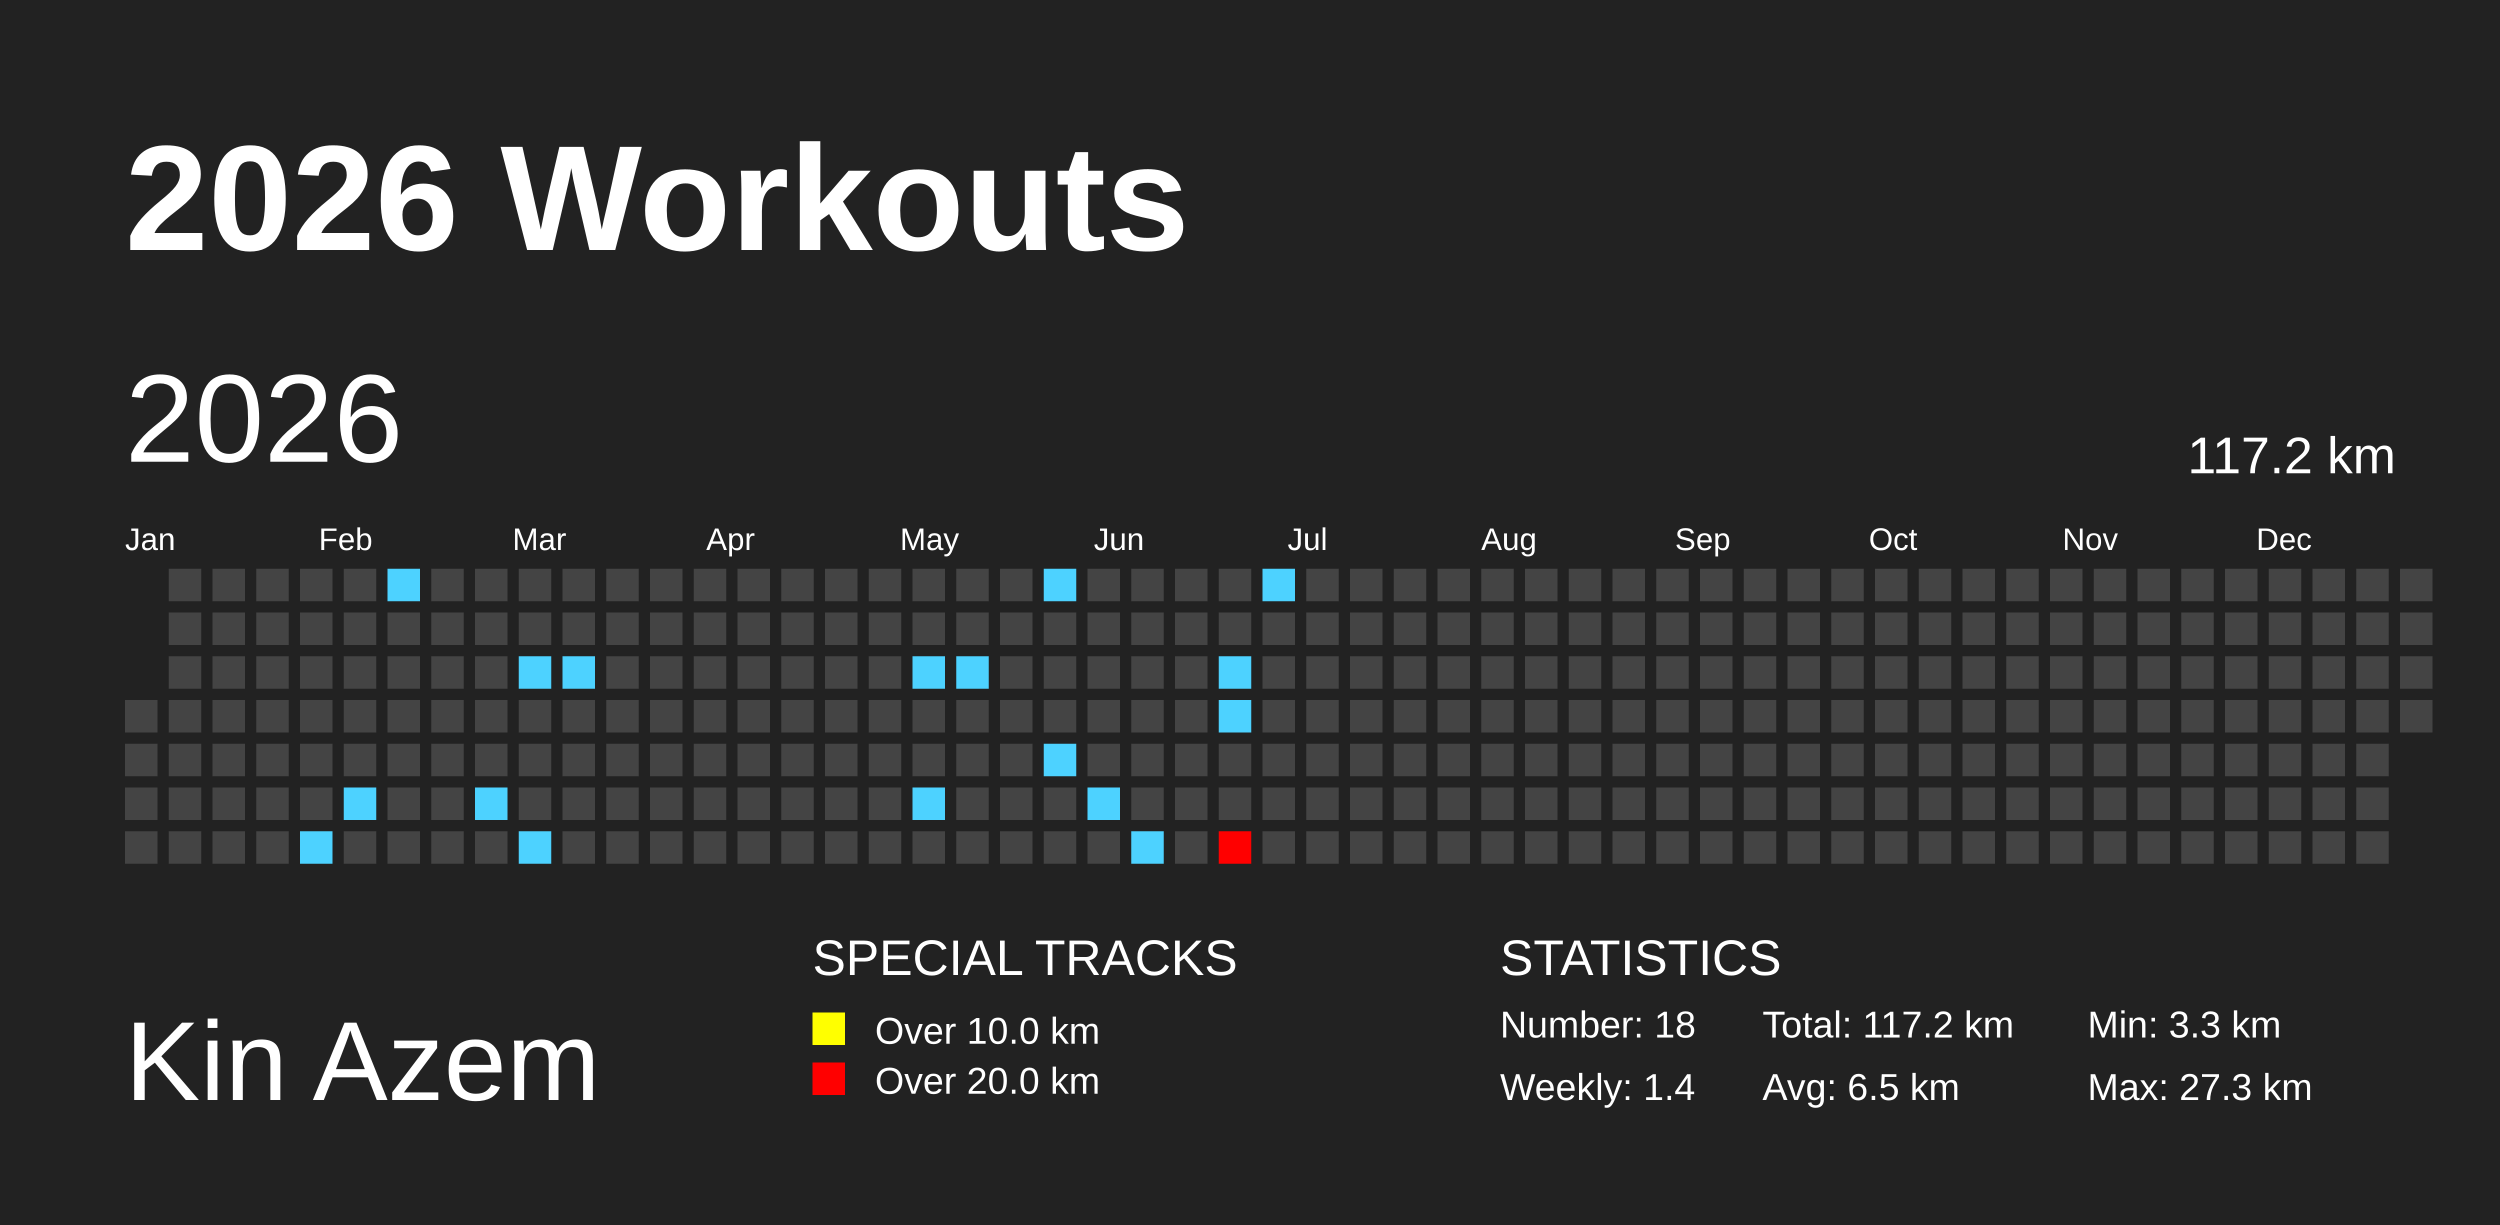
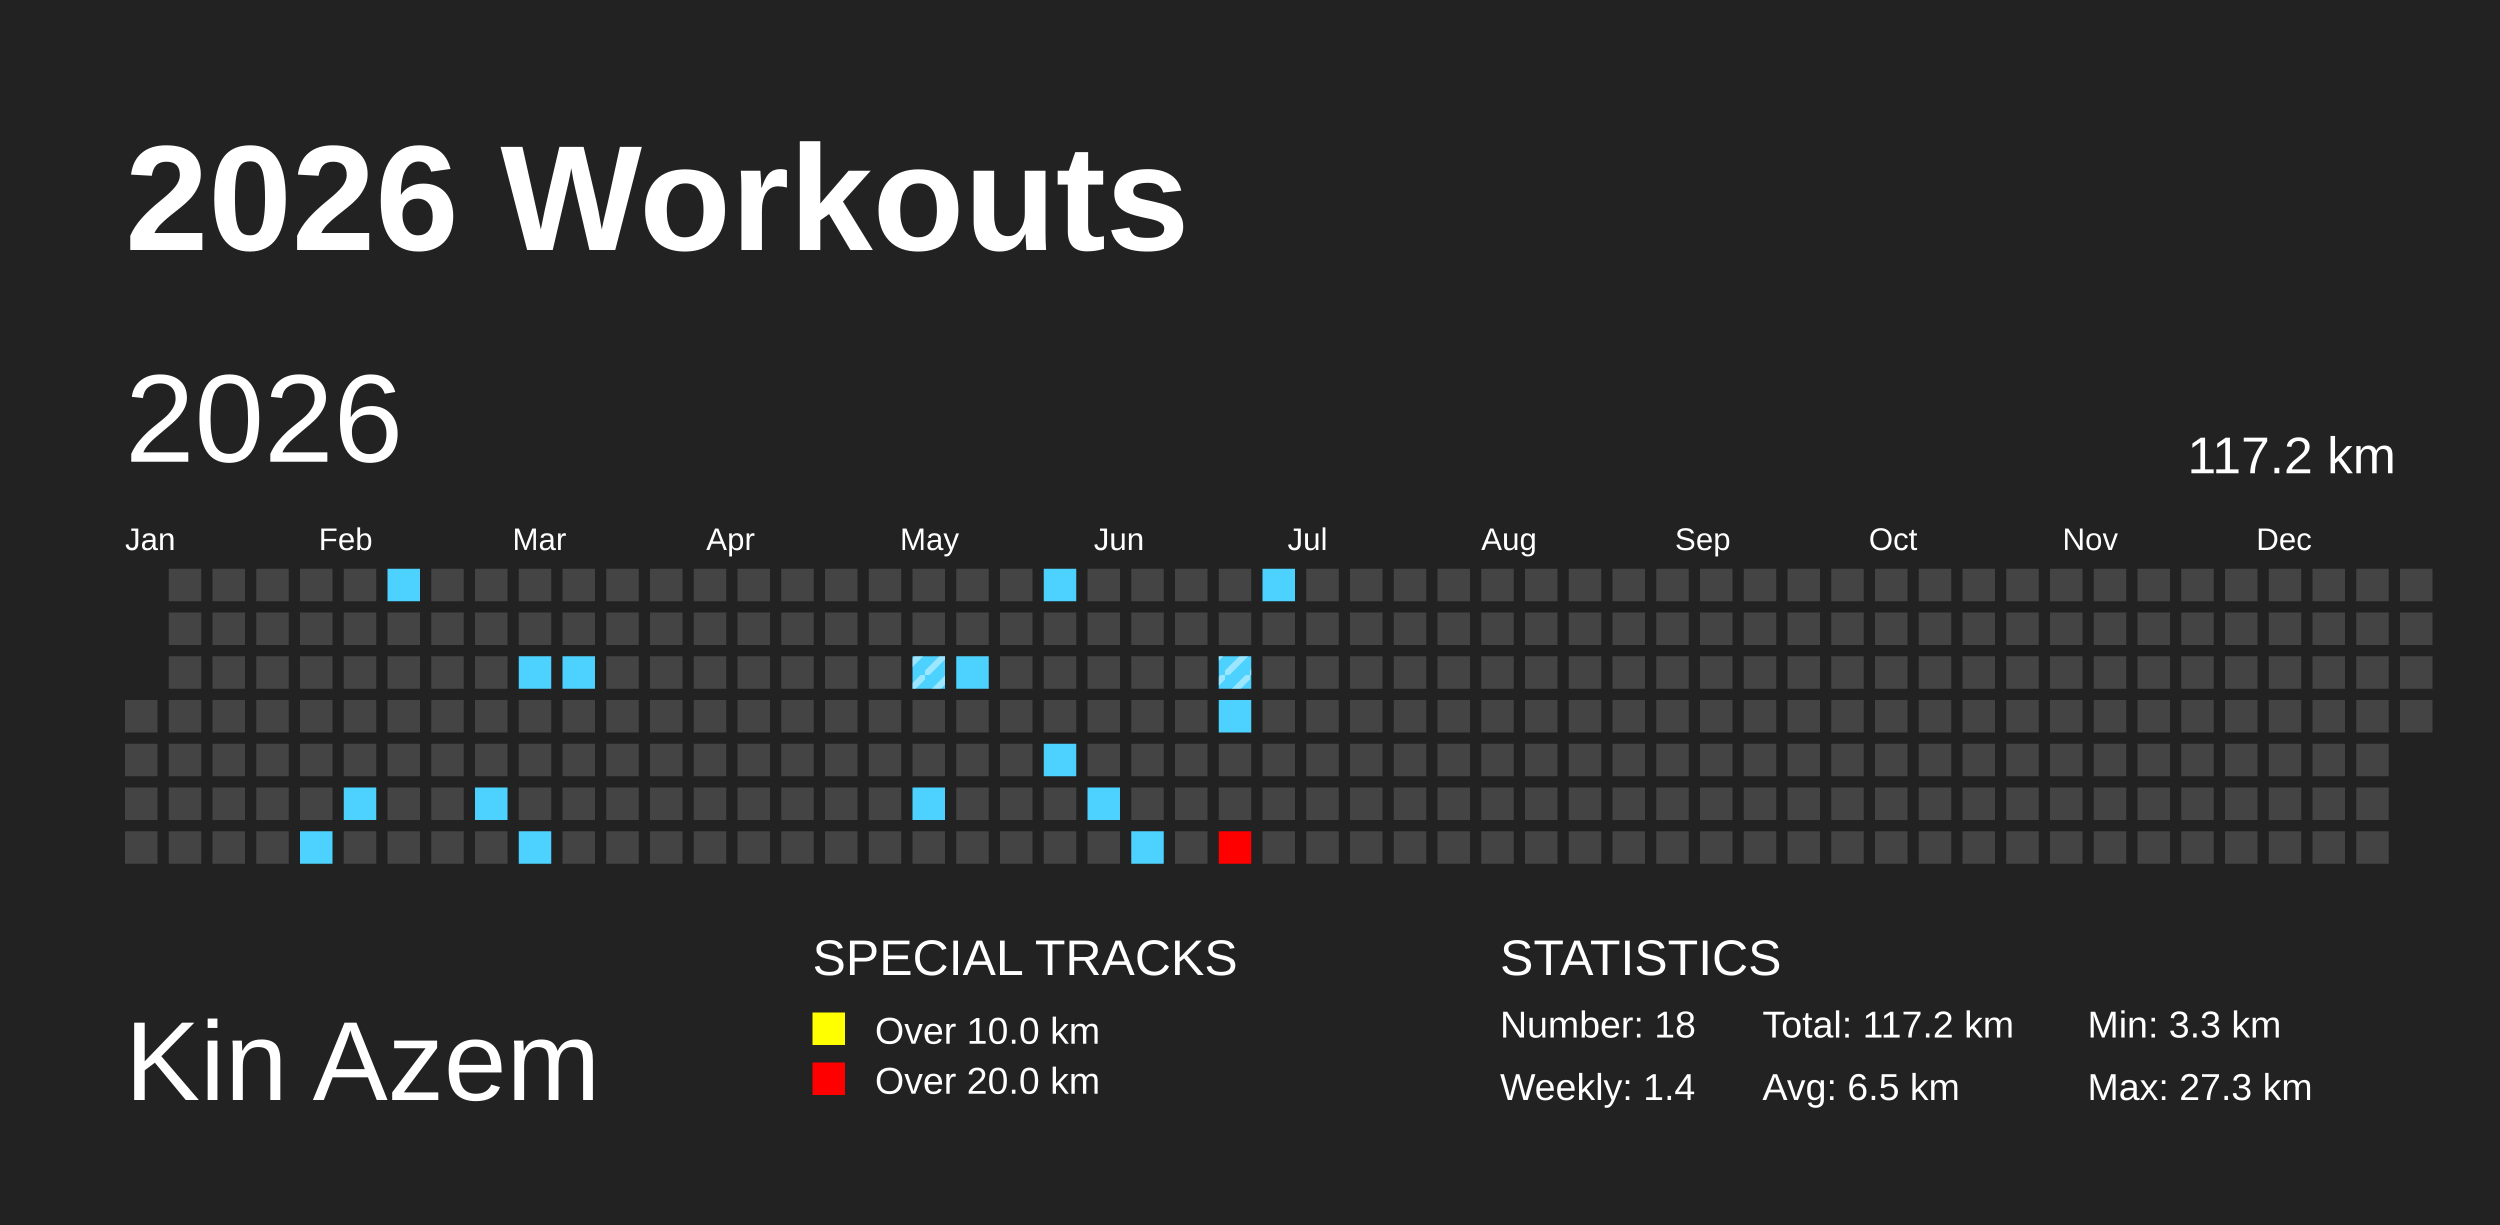
<svg xmlns="http://www.w3.org/2000/svg" baseProfile="full" height="98mm" version="1.1" viewBox="0,0,200,98" width="200mm">
  <defs>
    <pattern height="2" id="indoor-stripe" patternUnits="userSpaceOnUse" width="2">
      <line stroke="white" stroke-opacity="0.45" stroke-width="0.5" x1="0" x2="2" y1="2" y2="0" />
    </pattern>
  </defs>
  <rect fill="#222222" height="98" width="200" x="0" y="0" />
  <text fill="#FFFFFF" style="font-size:12px; font-family:Arial; font-weight:bold;" x="10" y="20">2026 Workouts</text>
  <text fill="#FFFFFF" style="font-size:9px; font-family:Arial" x="10" y="88">Kin Azem</text>
  <text fill="#FFFFFF" style="font-size:4px; font-family:Arial" x="65" y="78">SPECIAL TRACKS</text>
  <rect fill="yellow" height="2.6" width="2.6" x="65" y="81" />
  <text fill="#FFFFFF" style="font-size:3px; font-family:Arial" x="70" y="83.5">Over 10.0 km</text>
  <rect fill="red" height="2.6" width="2.6" x="65" y="85" />
  <text fill="#FFFFFF" style="font-size:3px; font-family:Arial" x="70" y="87.5">Over 20.0 km</text>
  <text fill="#FFFFFF" style="font-size:4px; font-family:Arial" x="120" y="78">STATISTICS</text>
  <text fill="#FFFFFF" style="font-size:3px; font-family:Arial" x="120" y="83">Number: 18</text>
  <text fill="#FFFFFF" style="font-size:3px; font-family:Arial" x="120" y="88">Weekly: 1.4</text>
  <text fill="#FFFFFF" style="font-size:3px; font-family:Arial" x="141" y="83">Total: 117.2 km</text>
  <text fill="#FFFFFF" style="font-size:3px; font-family:Arial" x="141" y="88">Avg: 6.5 km</text>
  <text fill="#FFFFFF" style="font-size:3px; font-family:Arial" x="167" y="83">Min: 3.3 km</text>
  <text fill="#FFFFFF" style="font-size:3px; font-family:Arial" x="167" y="88">Max: 27.3 km</text>
  <text dominant-baseline="hanging" fill="#FFFFFF" style="font-size:10.0px; font-family:Arial;" x="10" y="30">2026</text>
  <text dominant-baseline="hanging" fill="#FFFFFF" style="font-size:4.125px; font-family:Arial;" x="175" y="35">117.2 km</text>
  <text fill="#FFFFFF" style="font-size:2.5px; font-family:Arial" x="10.0" y="44">Jan</text>
  <text fill="#FFFFFF" style="font-size:2.5px; font-family:Arial" x="25.5" y="44">Feb</text>
  <text fill="#FFFFFF" style="font-size:2.5px; font-family:Arial" x="41.0" y="44">Mar</text>
  <text fill="#FFFFFF" style="font-size:2.5px; font-family:Arial" x="56.5" y="44">Apr</text>
  <text fill="#FFFFFF" style="font-size:2.5px; font-family:Arial" x="72.0" y="44">May</text>
  <text fill="#FFFFFF" style="font-size:2.5px; font-family:Arial" x="87.5" y="44">Jun</text>
  <text fill="#FFFFFF" style="font-size:2.5px; font-family:Arial" x="103.0" y="44">Jul</text>
  <text fill="#FFFFFF" style="font-size:2.5px; font-family:Arial" x="118.5" y="44">Aug</text>
  <text fill="#FFFFFF" style="font-size:2.5px; font-family:Arial" x="134.0" y="44">Sep</text>
  <text fill="#FFFFFF" style="font-size:2.5px; font-family:Arial" x="149.5" y="44">Oct</text>
  <text fill="#FFFFFF" style="font-size:2.5px; font-family:Arial" x="165.0" y="44">Nov</text>
  <text fill="#FFFFFF" style="font-size:2.5px; font-family:Arial" x="180.5" y="44">Dec</text>
  <rect fill="#444444" height="2.6" width="2.6" x="10.0" y="56.0" />
  <rect fill="#444444" height="2.6" width="2.6" x="10.0" y="59.5" />
  <rect fill="#444444" height="2.6" width="2.6" x="10.0" y="63.0" />
  <rect fill="#444444" height="2.6" width="2.6" x="10.0" y="66.5" />
  <rect fill="#444444" height="2.6" width="2.6" x="13.5" y="45.5" />
  <rect fill="#444444" height="2.6" width="2.6" x="13.5" y="49.0" />
  <rect fill="#444444" height="2.6" width="2.6" x="13.5" y="52.5" />
  <rect fill="#444444" height="2.6" width="2.6" x="13.5" y="56.0" />
  <rect fill="#444444" height="2.6" width="2.6" x="13.5" y="59.5" />
  <rect fill="#444444" height="2.6" width="2.6" x="13.5" y="63.0" />
  <rect fill="#444444" height="2.6" width="2.6" x="13.5" y="66.5" />
  <rect fill="#444444" height="2.6" width="2.6" x="17.0" y="45.5" />
  <rect fill="#444444" height="2.6" width="2.6" x="17.0" y="49.0" />
  <rect fill="#444444" height="2.6" width="2.6" x="17.0" y="52.5" />
  <rect fill="#444444" height="2.6" width="2.6" x="17.0" y="56.0" />
  <rect fill="#444444" height="2.6" width="2.6" x="17.0" y="59.5" />
  <rect fill="#444444" height="2.6" width="2.6" x="17.0" y="63.0" />
  <rect fill="#444444" height="2.6" width="2.6" x="17.0" y="66.5" />
  <rect fill="#444444" height="2.6" width="2.6" x="20.5" y="45.5" />
  <rect fill="#444444" height="2.6" width="2.6" x="20.5" y="49.0" />
  <rect fill="#444444" height="2.6" width="2.6" x="20.5" y="52.5" />
  <rect fill="#444444" height="2.6" width="2.6" x="20.5" y="56.0" />
  <rect fill="#444444" height="2.6" width="2.6" x="20.5" y="59.5" />
  <rect fill="#444444" height="2.6" width="2.6" x="20.5" y="63.0" />
  <rect fill="#444444" height="2.6" width="2.6" x="20.5" y="66.5" />
  <rect fill="#444444" height="2.6" width="2.6" x="24.0" y="45.5" />
  <rect fill="#444444" height="2.6" width="2.6" x="24.0" y="49.0" />
  <rect fill="#444444" height="2.6" width="2.6" x="24.0" y="52.5" />
  <rect fill="#444444" height="2.6" width="2.6" x="24.0" y="56.0" />
  <rect fill="#444444" height="2.6" width="2.6" x="24.0" y="59.5" />
  <rect fill="#444444" height="2.6" width="2.6" x="24.0" y="63.0" />
  <rect fill="#4dd2ff" height="2.6" width="2.6" x="24.0" y="66.5" />
  <rect fill="#444444" height="2.6" width="2.6" x="27.5" y="45.5" />
  <rect fill="#444444" height="2.6" width="2.6" x="27.5" y="49.0" />
  <rect fill="#444444" height="2.6" width="2.6" x="27.5" y="52.5" />
  <rect fill="#444444" height="2.6" width="2.6" x="27.5" y="56.0" />
  <rect fill="#444444" height="2.6" width="2.6" x="27.5" y="59.5" />
  <rect fill="#4dd2ff" height="2.6" width="2.6" x="27.5" y="63.0" />
  <rect fill="#444444" height="2.6" width="2.6" x="27.5" y="66.5" />
  <rect fill="#4dd2ff" height="2.6" width="2.6" x="31.0" y="45.5" />
  <rect fill="#444444" height="2.6" width="2.6" x="31.0" y="49.0" />
  <rect fill="#444444" height="2.6" width="2.6" x="31.0" y="52.5" />
  <rect fill="#444444" height="2.6" width="2.6" x="31.0" y="56.0" />
  <rect fill="#444444" height="2.6" width="2.6" x="31.0" y="59.5" />
  <rect fill="#444444" height="2.6" width="2.6" x="31.0" y="63.0" />
  <rect fill="#444444" height="2.6" width="2.6" x="31.0" y="66.5" />
  <rect fill="#444444" height="2.6" width="2.6" x="34.5" y="45.5" />
  <rect fill="#444444" height="2.6" width="2.6" x="34.5" y="49.0" />
  <rect fill="#444444" height="2.6" width="2.6" x="34.5" y="52.5" />
  <rect fill="#444444" height="2.6" width="2.6" x="34.5" y="56.0" />
  <rect fill="#444444" height="2.6" width="2.6" x="34.5" y="59.5" />
  <rect fill="#444444" height="2.6" width="2.6" x="34.5" y="63.0" />
  <rect fill="#444444" height="2.6" width="2.6" x="34.5" y="66.5" />
  <rect fill="#444444" height="2.6" width="2.6" x="38.0" y="45.5" />
  <rect fill="#444444" height="2.6" width="2.6" x="38.0" y="49.0" />
  <rect fill="#444444" height="2.6" width="2.6" x="38.0" y="52.5" />
  <rect fill="#444444" height="2.6" width="2.6" x="38.0" y="56.0" />
  <rect fill="#444444" height="2.6" width="2.6" x="38.0" y="59.5" />
  <rect fill="#4dd2ff" height="2.6" width="2.6" x="38.0" y="63.0" />
  <rect fill="#444444" height="2.6" width="2.6" x="38.0" y="66.5" />
  <rect fill="#444444" height="2.6" width="2.6" x="41.5" y="45.5" />
  <rect fill="#444444" height="2.6" width="2.6" x="41.5" y="49.0" />
  <rect fill="#4dd2ff" height="2.6" width="2.6" x="41.5" y="52.5" />
  <rect fill="#444444" height="2.6" width="2.6" x="41.5" y="56.0" />
  <rect fill="#444444" height="2.6" width="2.6" x="41.5" y="59.5" />
  <rect fill="#444444" height="2.6" width="2.6" x="41.5" y="63.0" />
  <rect fill="#4dd2ff" height="2.6" width="2.6" x="41.5" y="66.5" />
  <rect fill="#444444" height="2.6" width="2.6" x="45.0" y="45.5" />
  <rect fill="#444444" height="2.6" width="2.6" x="45.0" y="49.0" />
  <rect fill="#4dd2ff" height="2.6" width="2.6" x="45.0" y="52.5" />
  <rect fill="#444444" height="2.6" width="2.6" x="45.0" y="56.0" />
  <rect fill="#444444" height="2.6" width="2.6" x="45.0" y="59.5" />
  <rect fill="#444444" height="2.6" width="2.6" x="45.0" y="63.0" />
  <rect fill="#444444" height="2.6" width="2.6" x="45.0" y="66.5" />
  <rect fill="#444444" height="2.6" width="2.6" x="48.5" y="45.5" />
  <rect fill="#444444" height="2.6" width="2.6" x="48.5" y="49.0" />
  <rect fill="#444444" height="2.6" width="2.6" x="48.5" y="52.5" />
  <rect fill="#444444" height="2.6" width="2.6" x="48.5" y="56.0" />
  <rect fill="#444444" height="2.6" width="2.6" x="48.5" y="59.5" />
  <rect fill="#444444" height="2.6" width="2.6" x="48.5" y="63.0" />
  <rect fill="#444444" height="2.6" width="2.6" x="48.5" y="66.5" />
  <rect fill="#444444" height="2.6" width="2.6" x="52.0" y="45.5" />
  <rect fill="#444444" height="2.6" width="2.6" x="52.0" y="49.0" />
  <rect fill="#444444" height="2.6" width="2.6" x="52.0" y="52.5" />
  <rect fill="#444444" height="2.6" width="2.6" x="52.0" y="56.0" />
  <rect fill="#444444" height="2.6" width="2.6" x="52.0" y="59.5" />
  <rect fill="#444444" height="2.6" width="2.6" x="52.0" y="63.0" />
  <rect fill="#444444" height="2.6" width="2.6" x="52.0" y="66.5" />
  <rect fill="#444444" height="2.6" width="2.6" x="55.5" y="45.5" />
  <rect fill="#444444" height="2.6" width="2.6" x="55.5" y="49.0" />
  <rect fill="#444444" height="2.6" width="2.6" x="55.5" y="52.5" />
  <rect fill="#444444" height="2.6" width="2.6" x="55.5" y="56.0" />
  <rect fill="#444444" height="2.6" width="2.6" x="55.5" y="59.5" />
  <rect fill="#444444" height="2.6" width="2.6" x="55.5" y="63.0" />
  <rect fill="#444444" height="2.6" width="2.6" x="55.5" y="66.5" />
  <rect fill="#444444" height="2.6" width="2.6" x="59.0" y="45.5" />
  <rect fill="#444444" height="2.6" width="2.6" x="59.0" y="49.0" />
  <rect fill="#444444" height="2.6" width="2.6" x="59.0" y="52.5" />
  <rect fill="#444444" height="2.6" width="2.6" x="59.0" y="56.0" />
  <rect fill="#444444" height="2.6" width="2.6" x="59.0" y="59.5" />
  <rect fill="#444444" height="2.6" width="2.6" x="59.0" y="63.0" />
  <rect fill="#444444" height="2.6" width="2.6" x="59.0" y="66.5" />
  <rect fill="#444444" height="2.6" width="2.6" x="62.5" y="45.5" />
  <rect fill="#444444" height="2.6" width="2.6" x="62.5" y="49.0" />
  <rect fill="#444444" height="2.6" width="2.6" x="62.5" y="52.5" />
  <rect fill="#444444" height="2.6" width="2.6" x="62.5" y="56.0" />
  <rect fill="#444444" height="2.6" width="2.6" x="62.5" y="59.5" />
  <rect fill="#444444" height="2.6" width="2.6" x="62.5" y="63.0" />
  <rect fill="#444444" height="2.6" width="2.6" x="62.5" y="66.5" />
  <rect fill="#444444" height="2.6" width="2.6" x="66.0" y="45.5" />
  <rect fill="#444444" height="2.6" width="2.6" x="66.0" y="49.0" />
  <rect fill="#444444" height="2.6" width="2.6" x="66.0" y="52.5" />
  <rect fill="#444444" height="2.6" width="2.6" x="66.0" y="56.0" />
  <rect fill="#444444" height="2.6" width="2.6" x="66.0" y="59.5" />
  <rect fill="#444444" height="2.6" width="2.6" x="66.0" y="63.0" />
  <rect fill="#444444" height="2.6" width="2.6" x="66.0" y="66.5" />
  <rect fill="#444444" height="2.6" width="2.6" x="69.5" y="45.5" />
  <rect fill="#444444" height="2.6" width="2.6" x="69.5" y="49.0" />
  <rect fill="#444444" height="2.6" width="2.6" x="69.5" y="52.5" />
  <rect fill="#444444" height="2.6" width="2.6" x="69.5" y="56.0" />
  <rect fill="#444444" height="2.6" width="2.6" x="69.5" y="59.5" />
  <rect fill="#444444" height="2.6" width="2.6" x="69.5" y="63.0" />
  <rect fill="#444444" height="2.6" width="2.6" x="69.5" y="66.5" />
  <rect fill="#444444" height="2.6" width="2.6" x="73.0" y="45.5" />
  <rect fill="#444444" height="2.6" width="2.6" x="73.0" y="49.0" />
  <rect fill="#4dd2ff" height="2.6" width="2.6" x="73.0" y="52.5" />
+   <rect fill="url(#indoor-stripe)" height="2.6" style="pointer-events: none;" width="2.6" x="73.0" y="52.5" />
  <rect fill="#444444" height="2.6" width="2.6" x="73.0" y="56.0" />
  <rect fill="#444444" height="2.6" width="2.6" x="73.0" y="59.5" />
  <rect fill="#4dd2ff" height="2.6" width="2.6" x="73.0" y="63.0" />
  <rect fill="#444444" height="2.6" width="2.6" x="73.0" y="66.5" />
  <rect fill="#444444" height="2.6" width="2.6" x="76.5" y="45.5" />
  <rect fill="#444444" height="2.6" width="2.6" x="76.5" y="49.0" />
  <rect fill="#4dd2ff" height="2.6" width="2.6" x="76.5" y="52.5" />
  <rect fill="#444444" height="2.6" width="2.6" x="76.5" y="56.0" />
  <rect fill="#444444" height="2.6" width="2.6" x="76.5" y="59.5" />
  <rect fill="#444444" height="2.6" width="2.6" x="76.5" y="63.0" />
  <rect fill="#444444" height="2.6" width="2.6" x="76.5" y="66.5" />
  <rect fill="#444444" height="2.6" width="2.6" x="80.0" y="45.5" />
  <rect fill="#444444" height="2.6" width="2.6" x="80.0" y="49.0" />
  <rect fill="#444444" height="2.6" width="2.6" x="80.0" y="52.5" />
  <rect fill="#444444" height="2.6" width="2.6" x="80.0" y="56.0" />
  <rect fill="#444444" height="2.6" width="2.6" x="80.0" y="59.5" />
  <rect fill="#444444" height="2.6" width="2.6" x="80.0" y="63.0" />
  <rect fill="#444444" height="2.6" width="2.6" x="80.0" y="66.5" />
  <rect fill="#4dd2ff" height="2.6" width="2.6" x="83.5" y="45.5" />
  <rect fill="#444444" height="2.6" width="2.6" x="83.5" y="49.0" />
  <rect fill="#444444" height="2.6" width="2.6" x="83.5" y="52.5" />
  <rect fill="#444444" height="2.6" width="2.6" x="83.5" y="56.0" />
  <rect fill="#4dd2ff" height="2.6" width="2.6" x="83.5" y="59.5" />
  <rect fill="#444444" height="2.6" width="2.6" x="83.5" y="63.0" />
  <rect fill="#444444" height="2.6" width="2.6" x="83.5" y="66.5" />
  <rect fill="#444444" height="2.6" width="2.6" x="87.0" y="45.5" />
  <rect fill="#444444" height="2.6" width="2.6" x="87.0" y="49.0" />
  <rect fill="#444444" height="2.6" width="2.6" x="87.0" y="52.5" />
  <rect fill="#444444" height="2.6" width="2.6" x="87.0" y="56.0" />
  <rect fill="#444444" height="2.6" width="2.6" x="87.0" y="59.5" />
  <rect fill="#4dd2ff" height="2.6" width="2.6" x="87.0" y="63.0" />
  <rect fill="#444444" height="2.6" width="2.6" x="87.0" y="66.5" />
  <rect fill="#444444" height="2.6" width="2.6" x="90.5" y="45.5" />
  <rect fill="#444444" height="2.6" width="2.6" x="90.5" y="49.0" />
  <rect fill="#444444" height="2.6" width="2.6" x="90.5" y="52.5" />
  <rect fill="#444444" height="2.6" width="2.6" x="90.5" y="56.0" />
  <rect fill="#444444" height="2.6" width="2.6" x="90.5" y="59.5" />
  <rect fill="#444444" height="2.6" width="2.6" x="90.5" y="63.0" />
  <rect fill="#4dd2ff" height="2.6" width="2.6" x="90.5" y="66.5" />
  <rect fill="#444444" height="2.6" width="2.6" x="94.0" y="45.5" />
  <rect fill="#444444" height="2.6" width="2.6" x="94.0" y="49.0" />
  <rect fill="#444444" height="2.6" width="2.6" x="94.0" y="52.5" />
  <rect fill="#444444" height="2.6" width="2.6" x="94.0" y="56.0" />
  <rect fill="#444444" height="2.6" width="2.6" x="94.0" y="59.5" />
  <rect fill="#444444" height="2.6" width="2.6" x="94.0" y="63.0" />
  <rect fill="#444444" height="2.6" width="2.6" x="94.0" y="66.5" />
  <rect fill="#444444" height="2.6" width="2.6" x="97.5" y="45.5" />
  <rect fill="#444444" height="2.6" width="2.6" x="97.5" y="49.0" />
  <rect fill="#4dd2ff" height="2.6" width="2.6" x="97.5" y="52.5" />
+   <rect fill="url(#indoor-stripe)" height="2.6" style="pointer-events: none;" width="2.6" x="97.5" y="52.5" />
  <rect fill="#4dd2ff" height="2.6" width="2.6" x="97.5" y="56.0" />
  <rect fill="#444444" height="2.6" width="2.6" x="97.5" y="59.5" />
  <rect fill="#444444" height="2.6" width="2.6" x="97.5" y="63.0" />
  <rect fill="red" height="2.6" width="2.6" x="97.5" y="66.5" />
  <rect fill="#4dd2ff" height="2.6" width="2.6" x="101.0" y="45.5" />
  <rect fill="#444444" height="2.6" width="2.6" x="101.0" y="49.0" />
  <rect fill="#444444" height="2.6" width="2.6" x="101.0" y="52.5" />
  <rect fill="#444444" height="2.6" width="2.6" x="101.0" y="56.0" />
  <rect fill="#444444" height="2.6" width="2.6" x="101.0" y="59.5" />
  <rect fill="#444444" height="2.6" width="2.6" x="101.0" y="63.0" />
  <rect fill="#444444" height="2.6" width="2.6" x="101.0" y="66.5" />
  <rect fill="#444444" height="2.6" width="2.6" x="104.5" y="45.5" />
  <rect fill="#444444" height="2.6" width="2.6" x="104.5" y="49.0" />
  <rect fill="#444444" height="2.6" width="2.6" x="104.5" y="52.5" />
  <rect fill="#444444" height="2.6" width="2.6" x="104.5" y="56.0" />
  <rect fill="#444444" height="2.6" width="2.6" x="104.5" y="59.5" />
  <rect fill="#444444" height="2.6" width="2.6" x="104.5" y="63.0" />
  <rect fill="#444444" height="2.6" width="2.6" x="104.5" y="66.5" />
  <rect fill="#444444" height="2.6" width="2.6" x="108.0" y="45.5" />
  <rect fill="#444444" height="2.6" width="2.6" x="108.0" y="49.0" />
  <rect fill="#444444" height="2.6" width="2.6" x="108.0" y="52.5" />
  <rect fill="#444444" height="2.6" width="2.6" x="108.0" y="56.0" />
  <rect fill="#444444" height="2.6" width="2.6" x="108.0" y="59.5" />
  <rect fill="#444444" height="2.6" width="2.6" x="108.0" y="63.0" />
  <rect fill="#444444" height="2.6" width="2.6" x="108.0" y="66.5" />
  <rect fill="#444444" height="2.6" width="2.6" x="111.5" y="45.5" />
  <rect fill="#444444" height="2.6" width="2.6" x="111.5" y="49.0" />
  <rect fill="#444444" height="2.6" width="2.6" x="111.5" y="52.5" />
  <rect fill="#444444" height="2.6" width="2.6" x="111.5" y="56.0" />
  <rect fill="#444444" height="2.6" width="2.6" x="111.5" y="59.5" />
  <rect fill="#444444" height="2.6" width="2.6" x="111.5" y="63.0" />
  <rect fill="#444444" height="2.6" width="2.6" x="111.5" y="66.5" />
  <rect fill="#444444" height="2.6" width="2.6" x="115.0" y="45.5" />
  <rect fill="#444444" height="2.6" width="2.6" x="115.0" y="49.0" />
  <rect fill="#444444" height="2.6" width="2.6" x="115.0" y="52.5" />
  <rect fill="#444444" height="2.6" width="2.6" x="115.0" y="56.0" />
  <rect fill="#444444" height="2.6" width="2.6" x="115.0" y="59.5" />
  <rect fill="#444444" height="2.6" width="2.6" x="115.0" y="63.0" />
  <rect fill="#444444" height="2.6" width="2.6" x="115.0" y="66.5" />
  <rect fill="#444444" height="2.6" width="2.6" x="118.5" y="45.5" />
  <rect fill="#444444" height="2.6" width="2.6" x="118.5" y="49.0" />
  <rect fill="#444444" height="2.6" width="2.6" x="118.5" y="52.5" />
  <rect fill="#444444" height="2.6" width="2.6" x="118.5" y="56.0" />
  <rect fill="#444444" height="2.6" width="2.6" x="118.5" y="59.5" />
  <rect fill="#444444" height="2.6" width="2.6" x="118.5" y="63.0" />
  <rect fill="#444444" height="2.6" width="2.6" x="118.5" y="66.5" />
  <rect fill="#444444" height="2.6" width="2.6" x="122.0" y="45.5" />
  <rect fill="#444444" height="2.6" width="2.6" x="122.0" y="49.0" />
  <rect fill="#444444" height="2.6" width="2.6" x="122.0" y="52.5" />
  <rect fill="#444444" height="2.6" width="2.6" x="122.0" y="56.0" />
  <rect fill="#444444" height="2.6" width="2.6" x="122.0" y="59.5" />
  <rect fill="#444444" height="2.6" width="2.6" x="122.0" y="63.0" />
  <rect fill="#444444" height="2.6" width="2.6" x="122.0" y="66.5" />
  <rect fill="#444444" height="2.6" width="2.6" x="125.5" y="45.5" />
  <rect fill="#444444" height="2.6" width="2.6" x="125.5" y="49.0" />
  <rect fill="#444444" height="2.6" width="2.6" x="125.5" y="52.5" />
  <rect fill="#444444" height="2.6" width="2.6" x="125.5" y="56.0" />
  <rect fill="#444444" height="2.6" width="2.6" x="125.5" y="59.5" />
  <rect fill="#444444" height="2.6" width="2.6" x="125.5" y="63.0" />
  <rect fill="#444444" height="2.6" width="2.6" x="125.5" y="66.5" />
  <rect fill="#444444" height="2.6" width="2.6" x="129.0" y="45.5" />
  <rect fill="#444444" height="2.6" width="2.6" x="129.0" y="49.0" />
  <rect fill="#444444" height="2.6" width="2.6" x="129.0" y="52.5" />
  <rect fill="#444444" height="2.6" width="2.6" x="129.0" y="56.0" />
  <rect fill="#444444" height="2.6" width="2.6" x="129.0" y="59.5" />
  <rect fill="#444444" height="2.6" width="2.6" x="129.0" y="63.0" />
  <rect fill="#444444" height="2.6" width="2.6" x="129.0" y="66.5" />
  <rect fill="#444444" height="2.6" width="2.6" x="132.5" y="45.5" />
  <rect fill="#444444" height="2.6" width="2.6" x="132.5" y="49.0" />
  <rect fill="#444444" height="2.6" width="2.6" x="132.5" y="52.5" />
  <rect fill="#444444" height="2.6" width="2.6" x="132.5" y="56.0" />
  <rect fill="#444444" height="2.6" width="2.6" x="132.5" y="59.5" />
  <rect fill="#444444" height="2.6" width="2.6" x="132.5" y="63.0" />
  <rect fill="#444444" height="2.6" width="2.6" x="132.5" y="66.5" />
  <rect fill="#444444" height="2.6" width="2.6" x="136.0" y="45.5" />
  <rect fill="#444444" height="2.6" width="2.6" x="136.0" y="49.0" />
  <rect fill="#444444" height="2.6" width="2.6" x="136.0" y="52.5" />
  <rect fill="#444444" height="2.6" width="2.6" x="136.0" y="56.0" />
  <rect fill="#444444" height="2.6" width="2.6" x="136.0" y="59.5" />
  <rect fill="#444444" height="2.6" width="2.6" x="136.0" y="63.0" />
  <rect fill="#444444" height="2.6" width="2.6" x="136.0" y="66.5" />
  <rect fill="#444444" height="2.6" width="2.6" x="139.5" y="45.5" />
  <rect fill="#444444" height="2.6" width="2.6" x="139.5" y="49.0" />
  <rect fill="#444444" height="2.6" width="2.6" x="139.5" y="52.5" />
  <rect fill="#444444" height="2.6" width="2.6" x="139.5" y="56.0" />
  <rect fill="#444444" height="2.6" width="2.6" x="139.5" y="59.5" />
  <rect fill="#444444" height="2.6" width="2.6" x="139.5" y="63.0" />
  <rect fill="#444444" height="2.6" width="2.6" x="139.5" y="66.5" />
  <rect fill="#444444" height="2.6" width="2.6" x="143.0" y="45.5" />
  <rect fill="#444444" height="2.6" width="2.6" x="143.0" y="49.0" />
  <rect fill="#444444" height="2.6" width="2.6" x="143.0" y="52.5" />
  <rect fill="#444444" height="2.6" width="2.6" x="143.0" y="56.0" />
  <rect fill="#444444" height="2.6" width="2.6" x="143.0" y="59.5" />
  <rect fill="#444444" height="2.6" width="2.6" x="143.0" y="63.0" />
  <rect fill="#444444" height="2.6" width="2.6" x="143.0" y="66.5" />
  <rect fill="#444444" height="2.6" width="2.6" x="146.5" y="45.5" />
  <rect fill="#444444" height="2.6" width="2.6" x="146.5" y="49.0" />
  <rect fill="#444444" height="2.6" width="2.6" x="146.5" y="52.5" />
  <rect fill="#444444" height="2.6" width="2.6" x="146.5" y="56.0" />
  <rect fill="#444444" height="2.6" width="2.6" x="146.5" y="59.5" />
  <rect fill="#444444" height="2.6" width="2.6" x="146.5" y="63.0" />
  <rect fill="#444444" height="2.6" width="2.6" x="146.5" y="66.5" />
  <rect fill="#444444" height="2.6" width="2.6" x="150.0" y="45.5" />
  <rect fill="#444444" height="2.6" width="2.6" x="150.0" y="49.0" />
  <rect fill="#444444" height="2.6" width="2.6" x="150.0" y="52.5" />
  <rect fill="#444444" height="2.6" width="2.6" x="150.0" y="56.0" />
  <rect fill="#444444" height="2.6" width="2.6" x="150.0" y="59.5" />
  <rect fill="#444444" height="2.6" width="2.6" x="150.0" y="63.0" />
  <rect fill="#444444" height="2.6" width="2.6" x="150.0" y="66.5" />
  <rect fill="#444444" height="2.6" width="2.6" x="153.5" y="45.5" />
  <rect fill="#444444" height="2.6" width="2.6" x="153.5" y="49.0" />
  <rect fill="#444444" height="2.6" width="2.6" x="153.5" y="52.5" />
  <rect fill="#444444" height="2.6" width="2.6" x="153.5" y="56.0" />
  <rect fill="#444444" height="2.6" width="2.6" x="153.5" y="59.5" />
  <rect fill="#444444" height="2.6" width="2.6" x="153.5" y="63.0" />
  <rect fill="#444444" height="2.6" width="2.6" x="153.5" y="66.5" />
  <rect fill="#444444" height="2.6" width="2.6" x="157.0" y="45.5" />
  <rect fill="#444444" height="2.6" width="2.6" x="157.0" y="49.0" />
  <rect fill="#444444" height="2.6" width="2.6" x="157.0" y="52.5" />
  <rect fill="#444444" height="2.6" width="2.6" x="157.0" y="56.0" />
  <rect fill="#444444" height="2.6" width="2.6" x="157.0" y="59.5" />
  <rect fill="#444444" height="2.6" width="2.6" x="157.0" y="63.0" />
  <rect fill="#444444" height="2.6" width="2.6" x="157.0" y="66.5" />
  <rect fill="#444444" height="2.6" width="2.6" x="160.5" y="45.5" />
  <rect fill="#444444" height="2.6" width="2.6" x="160.5" y="49.0" />
  <rect fill="#444444" height="2.6" width="2.6" x="160.5" y="52.5" />
  <rect fill="#444444" height="2.6" width="2.6" x="160.5" y="56.0" />
  <rect fill="#444444" height="2.6" width="2.6" x="160.5" y="59.5" />
  <rect fill="#444444" height="2.6" width="2.6" x="160.5" y="63.0" />
  <rect fill="#444444" height="2.6" width="2.6" x="160.5" y="66.5" />
  <rect fill="#444444" height="2.6" width="2.6" x="164.0" y="45.5" />
  <rect fill="#444444" height="2.6" width="2.6" x="164.0" y="49.0" />
  <rect fill="#444444" height="2.6" width="2.6" x="164.0" y="52.5" />
  <rect fill="#444444" height="2.6" width="2.6" x="164.0" y="56.0" />
  <rect fill="#444444" height="2.6" width="2.6" x="164.0" y="59.5" />
  <rect fill="#444444" height="2.6" width="2.6" x="164.0" y="63.0" />
  <rect fill="#444444" height="2.6" width="2.6" x="164.0" y="66.5" />
  <rect fill="#444444" height="2.6" width="2.6" x="167.5" y="45.5" />
  <rect fill="#444444" height="2.6" width="2.6" x="167.5" y="49.0" />
  <rect fill="#444444" height="2.6" width="2.6" x="167.5" y="52.5" />
  <rect fill="#444444" height="2.6" width="2.6" x="167.5" y="56.0" />
  <rect fill="#444444" height="2.6" width="2.6" x="167.5" y="59.5" />
  <rect fill="#444444" height="2.6" width="2.6" x="167.5" y="63.0" />
  <rect fill="#444444" height="2.6" width="2.6" x="167.5" y="66.5" />
  <rect fill="#444444" height="2.6" width="2.6" x="171.0" y="45.5" />
  <rect fill="#444444" height="2.6" width="2.6" x="171.0" y="49.0" />
  <rect fill="#444444" height="2.6" width="2.6" x="171.0" y="52.5" />
  <rect fill="#444444" height="2.6" width="2.6" x="171.0" y="56.0" />
  <rect fill="#444444" height="2.6" width="2.6" x="171.0" y="59.5" />
  <rect fill="#444444" height="2.6" width="2.6" x="171.0" y="63.0" />
  <rect fill="#444444" height="2.6" width="2.6" x="171.0" y="66.5" />
  <rect fill="#444444" height="2.6" width="2.6" x="174.5" y="45.5" />
  <rect fill="#444444" height="2.6" width="2.6" x="174.5" y="49.0" />
  <rect fill="#444444" height="2.6" width="2.6" x="174.5" y="52.5" />
  <rect fill="#444444" height="2.6" width="2.6" x="174.5" y="56.0" />
  <rect fill="#444444" height="2.6" width="2.6" x="174.5" y="59.5" />
  <rect fill="#444444" height="2.6" width="2.6" x="174.5" y="63.0" />
  <rect fill="#444444" height="2.6" width="2.6" x="174.5" y="66.5" />
  <rect fill="#444444" height="2.6" width="2.6" x="178.0" y="45.5" />
  <rect fill="#444444" height="2.6" width="2.6" x="178.0" y="49.0" />
  <rect fill="#444444" height="2.6" width="2.6" x="178.0" y="52.5" />
  <rect fill="#444444" height="2.6" width="2.6" x="178.0" y="56.0" />
  <rect fill="#444444" height="2.6" width="2.6" x="178.0" y="59.5" />
  <rect fill="#444444" height="2.6" width="2.6" x="178.0" y="63.0" />
  <rect fill="#444444" height="2.6" width="2.6" x="178.0" y="66.5" />
  <rect fill="#444444" height="2.6" width="2.6" x="181.5" y="45.5" />
  <rect fill="#444444" height="2.6" width="2.6" x="181.5" y="49.0" />
  <rect fill="#444444" height="2.6" width="2.6" x="181.5" y="52.5" />
  <rect fill="#444444" height="2.6" width="2.6" x="181.5" y="56.0" />
  <rect fill="#444444" height="2.6" width="2.6" x="181.5" y="59.5" />
  <rect fill="#444444" height="2.6" width="2.6" x="181.5" y="63.0" />
  <rect fill="#444444" height="2.6" width="2.6" x="181.5" y="66.5" />
  <rect fill="#444444" height="2.6" width="2.6" x="185.0" y="45.5" />
  <rect fill="#444444" height="2.6" width="2.6" x="185.0" y="49.0" />
  <rect fill="#444444" height="2.6" width="2.6" x="185.0" y="52.5" />
  <rect fill="#444444" height="2.6" width="2.6" x="185.0" y="56.0" />
  <rect fill="#444444" height="2.6" width="2.6" x="185.0" y="59.5" />
  <rect fill="#444444" height="2.6" width="2.6" x="185.0" y="63.0" />
  <rect fill="#444444" height="2.6" width="2.6" x="185.0" y="66.5" />
  <rect fill="#444444" height="2.6" width="2.6" x="188.5" y="45.5" />
  <rect fill="#444444" height="2.6" width="2.6" x="188.5" y="49.0" />
  <rect fill="#444444" height="2.6" width="2.6" x="188.5" y="52.5" />
  <rect fill="#444444" height="2.6" width="2.6" x="188.5" y="56.0" />
  <rect fill="#444444" height="2.6" width="2.6" x="188.5" y="59.5" />
  <rect fill="#444444" height="2.6" width="2.6" x="188.5" y="63.0" />
  <rect fill="#444444" height="2.6" width="2.6" x="188.5" y="66.5" />
  <rect fill="#444444" height="2.6" width="2.6" x="192.0" y="45.5" />
  <rect fill="#444444" height="2.6" width="2.6" x="192.0" y="49.0" />
  <rect fill="#444444" height="2.6" width="2.6" x="192.0" y="52.5" />
  <rect fill="#444444" height="2.6" width="2.6" x="192.0" y="56.0" />
</svg>
